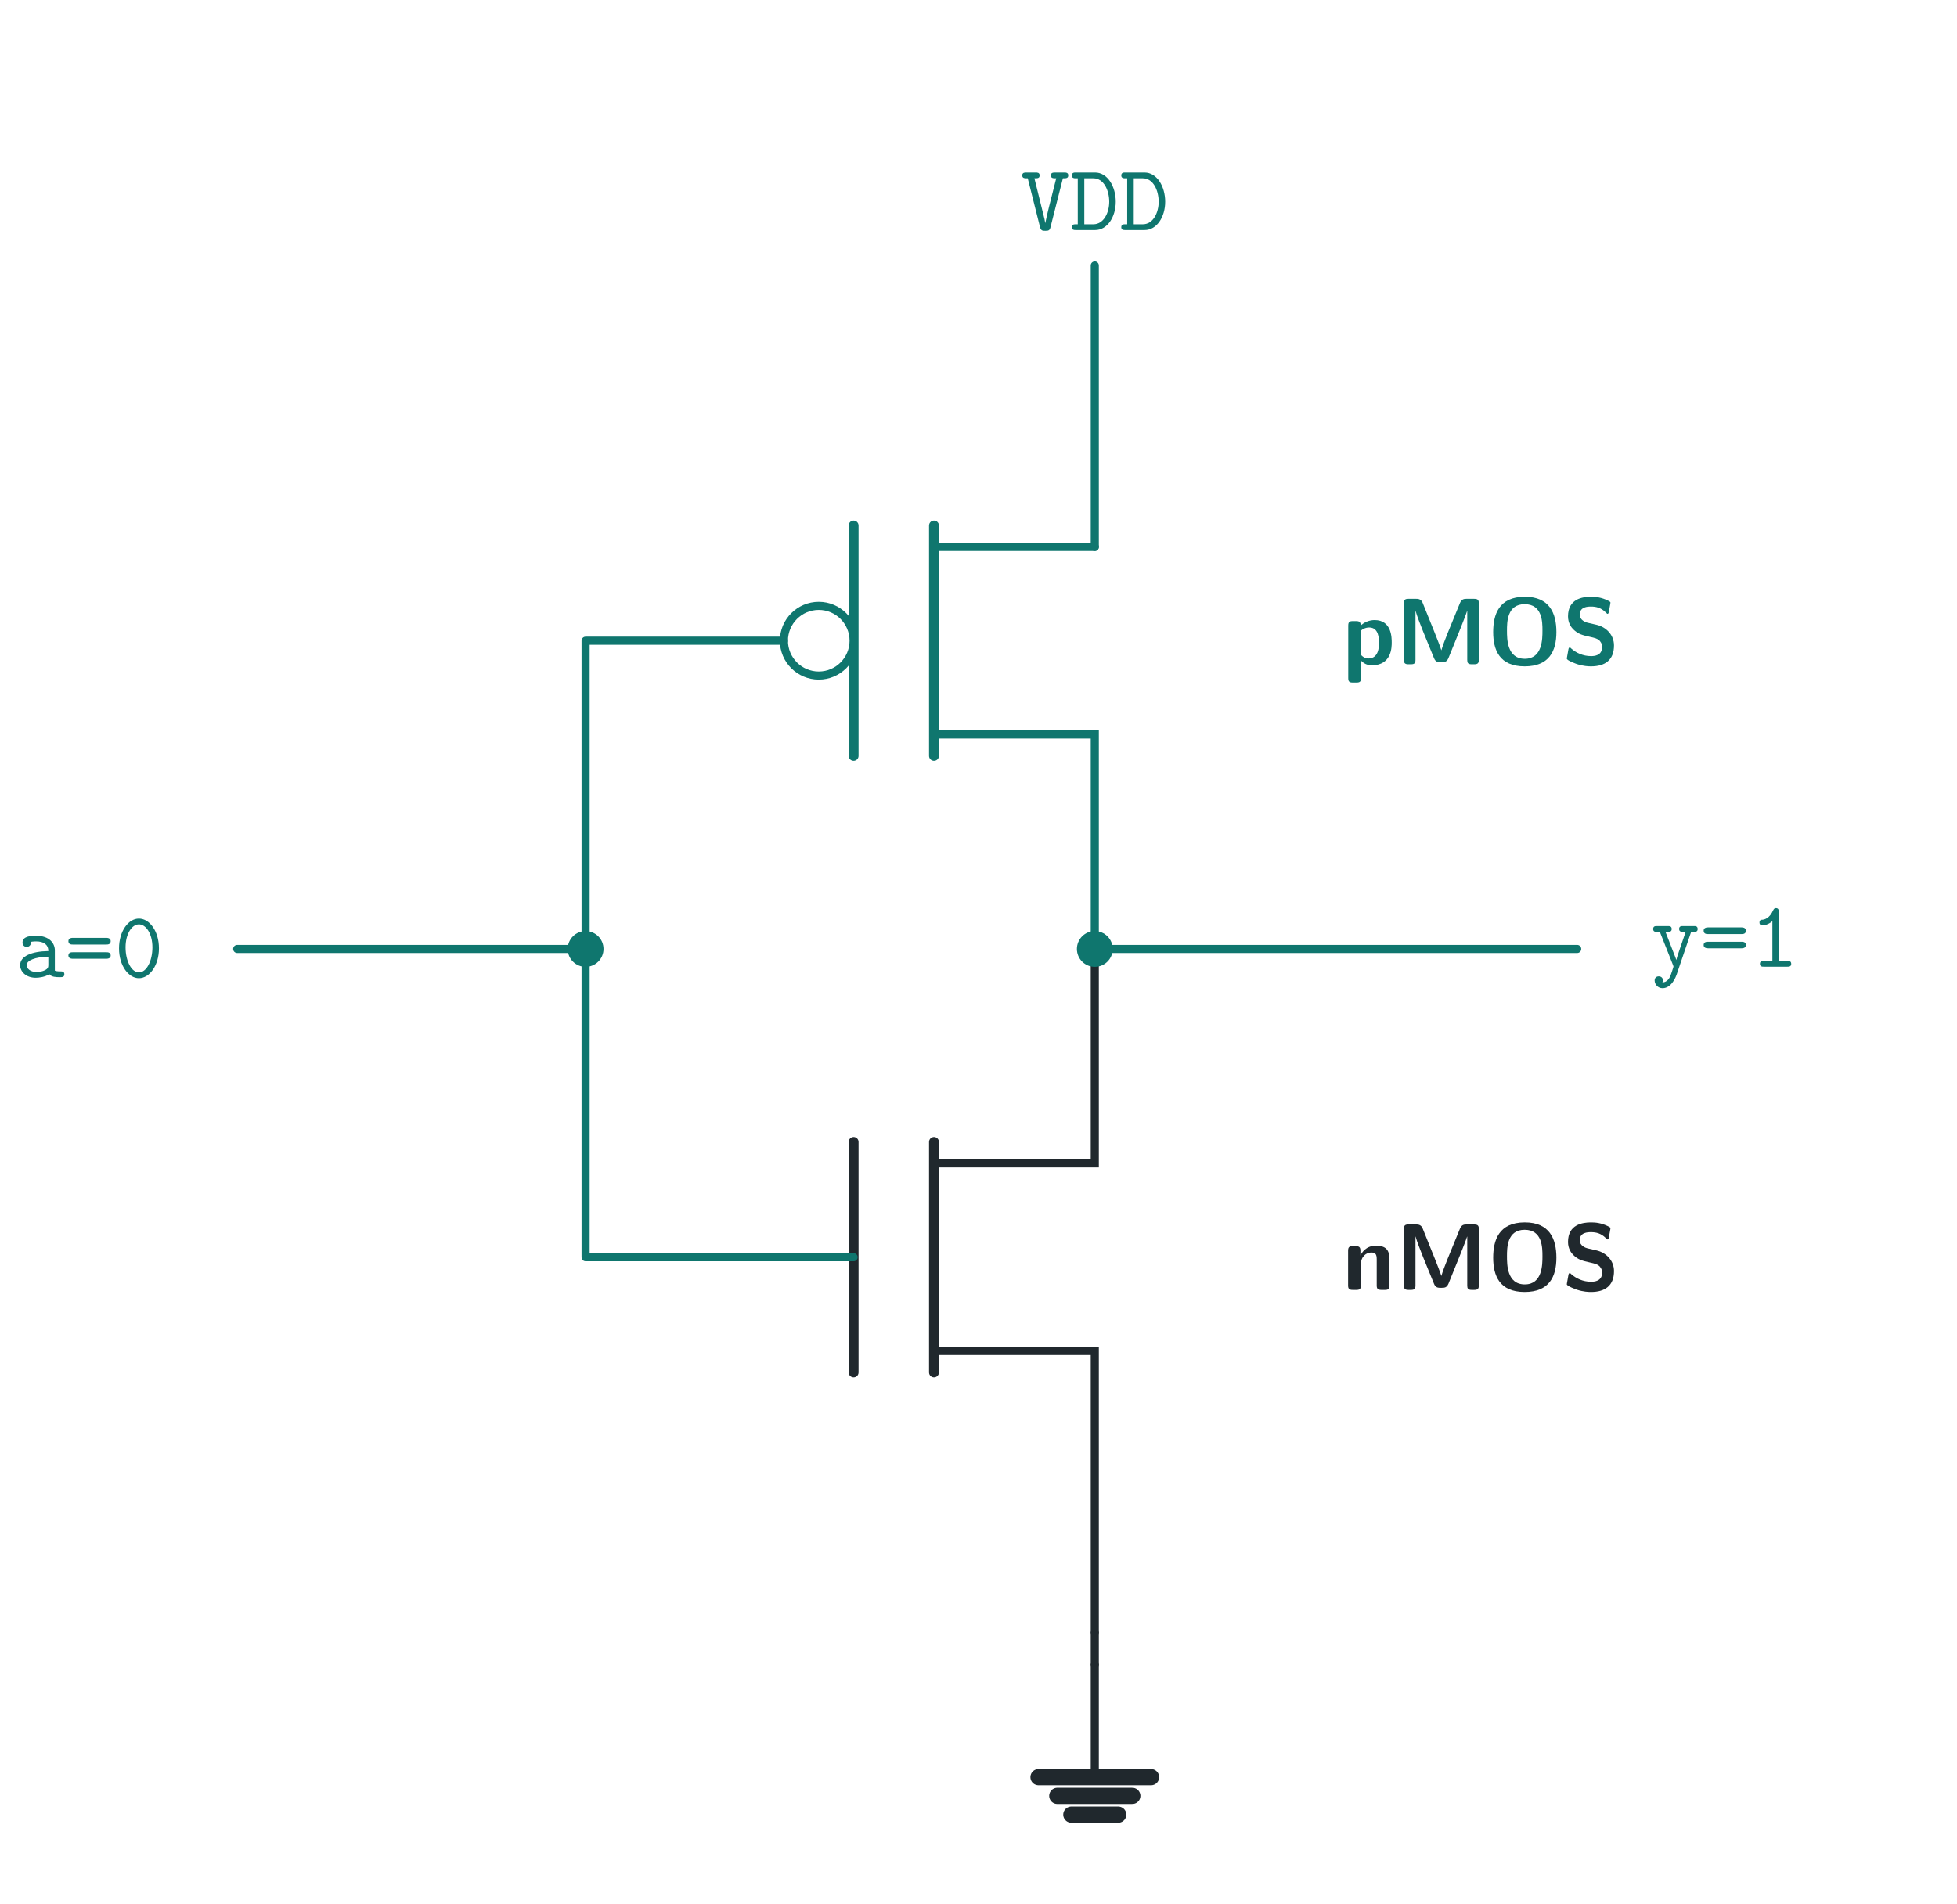
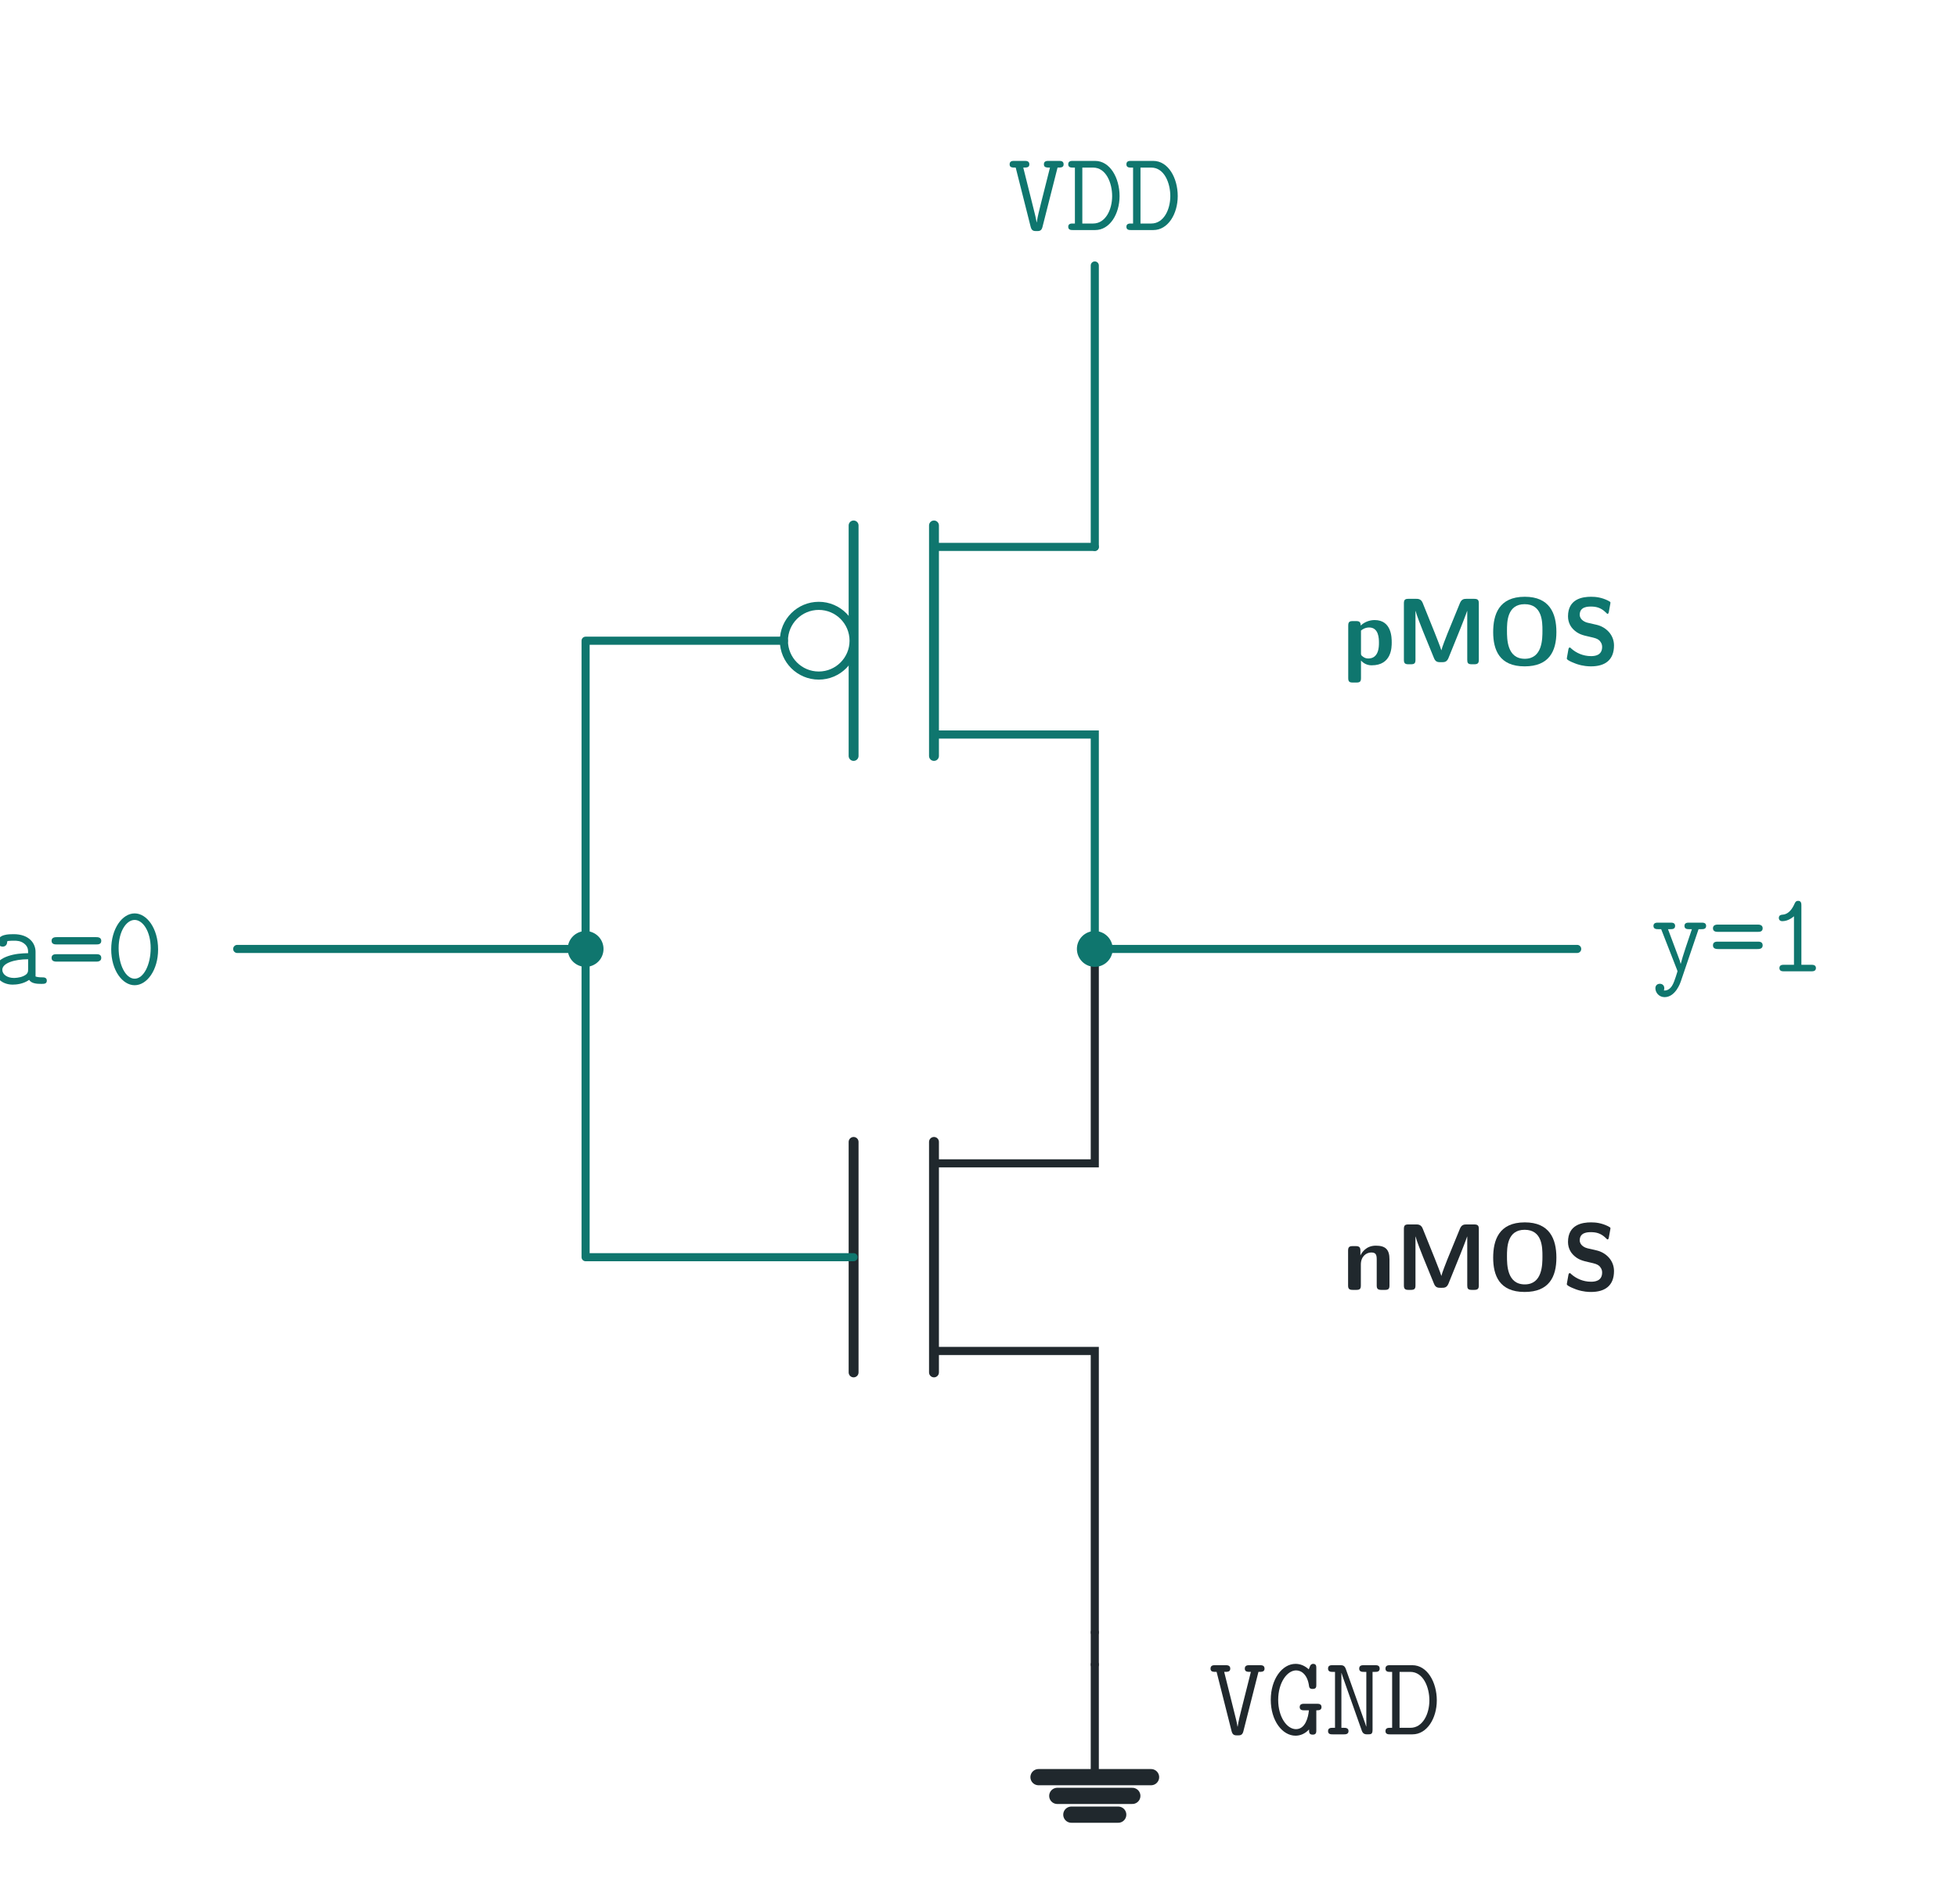
<svg xmlns="http://www.w3.org/2000/svg" xmlns:xlink="http://www.w3.org/1999/xlink" width="206.087pt" height="200.418pt" viewBox="0 0 206.087 200.418">
  <defs>
    <g>
      <g id="glyph-0-0">
-         <path d="M 5.016 -5.766 C 5.016 -6.062 4.766 -6.062 4.609 -6.062 L 3.609 -6.062 C 3.453 -6.062 3.188 -6.062 3.188 -5.766 C 3.188 -5.453 3.406 -5.453 3.75 -5.453 L 2.984 -2.422 C 2.859 -1.891 2.672 -1.141 2.594 -0.719 C 2.547 -1.062 2.5 -1.234 2.406 -1.594 L 1.453 -5.453 C 1.797 -5.453 2 -5.453 2 -5.766 C 2 -6.062 1.75 -6.062 1.594 -6.062 L 0.578 -6.062 C 0.438 -6.062 0.172 -6.062 0.172 -5.766 C 0.172 -5.453 0.391 -5.453 0.75 -5.453 L 2.047 -0.297 C 2.156 0.078 2.312 0.078 2.594 0.078 C 2.875 0.078 3.062 0.078 3.141 -0.281 L 4.453 -5.453 C 4.812 -5.453 5.016 -5.453 5.016 -5.766 Z M 5.016 -5.766 " />
+         <path d="M 5.906 -6.922 C 5.906 -7.281 5.594 -7.281 5.422 -7.281 L 4.312 -7.281 C 4.141 -7.281 3.828 -7.281 3.828 -6.922 C 3.828 -6.578 4.109 -6.578 4.469 -6.578 L 3.5 -2.734 C 3.344 -2.125 3.141 -1.297 3.078 -0.812 L 3.062 -0.812 C 2.984 -1.281 2.859 -1.781 2.734 -2.266 L 1.656 -6.578 C 2.016 -6.578 2.297 -6.578 2.297 -6.922 C 2.297 -7.281 1.969 -7.281 1.812 -7.281 L 0.688 -7.281 C 0.531 -7.281 0.219 -7.281 0.219 -6.922 C 0.219 -6.578 0.484 -6.578 0.844 -6.578 L 0.859 -6.578 L 2.438 -0.328 C 2.547 0.109 2.797 0.109 3.062 0.109 C 3.328 0.109 3.562 0.109 3.672 -0.297 L 5.266 -6.578 C 5.625 -6.578 5.906 -6.578 5.906 -6.922 Z M 5.906 -6.922 " />
      </g>
      <g id="glyph-0-1">
-         <path d="M 4.812 -2.984 C 4.812 -4.578 3.953 -6.062 2.641 -6.062 L 0.594 -6.062 C 0.438 -6.062 0.188 -6.062 0.188 -5.75 C 0.188 -5.453 0.453 -5.453 0.594 -5.453 L 0.812 -5.453 L 0.812 -0.609 L 0.594 -0.609 C 0.438 -0.609 0.188 -0.609 0.188 -0.297 C 0.188 0 0.453 0 0.594 0 L 2.641 0 C 3.938 0 4.812 -1.391 4.812 -2.984 Z M 4.125 -2.984 C 4.125 -1.828 3.547 -0.609 2.453 -0.609 L 1.5 -0.609 L 1.5 -5.453 L 2.453 -5.453 C 3.578 -5.453 4.125 -4.141 4.125 -2.984 Z M 4.125 -2.984 " />
+         <path d="M 5.672 -3.578 C 5.672 -5.484 4.672 -7.281 3.094 -7.281 L 0.734 -7.281 C 0.578 -7.281 0.266 -7.281 0.266 -6.922 C 0.266 -6.578 0.578 -6.578 0.734 -6.578 L 0.969 -6.578 L 0.969 -0.688 L 0.734 -0.688 C 0.578 -0.688 0.266 -0.688 0.266 -0.344 C 0.266 0 0.578 0 0.734 0 L 3.109 0 C 4.641 0 5.672 -1.688 5.672 -3.578 Z M 4.891 -3.578 C 4.891 -2.141 4.188 -0.688 2.891 -0.688 L 1.75 -0.688 L 1.75 -6.578 L 2.875 -6.578 C 4.266 -6.578 4.891 -4.938 4.891 -3.578 Z M 4.891 -3.578 " />
      </g>
      <g id="glyph-0-2">
-         <path d="M 5.156 -0.312 C 5.156 -0.609 4.906 -0.609 4.75 -0.609 C 4.328 -0.609 4.234 -0.656 4.156 -0.688 L 4.156 -2.828 C 4.156 -3.531 3.625 -4.359 2.188 -4.359 C 1.766 -4.359 0.75 -4.359 0.75 -3.641 C 0.75 -3.344 0.969 -3.188 1.203 -3.188 C 1.344 -3.188 1.625 -3.281 1.641 -3.641 C 1.641 -3.719 1.641 -3.734 1.844 -3.75 C 1.984 -3.766 2.109 -3.766 2.203 -3.766 C 2.953 -3.766 3.469 -3.453 3.469 -2.75 C 1.719 -2.719 0.5 -2.219 0.5 -1.266 C 0.5 -0.578 1.125 0.062 2.141 0.062 C 2.5 0.062 3.109 -0.016 3.578 -0.312 C 3.797 -0.016 4.281 0 4.656 0 C 4.938 0 5.156 0 5.156 -0.312 Z M 3.469 -1.328 C 3.469 -1.094 3.469 -0.891 3.078 -0.719 C 2.734 -0.547 2.281 -0.547 2.203 -0.547 C 1.594 -0.547 1.188 -0.891 1.188 -1.266 C 1.188 -1.75 2.031 -2.125 3.469 -2.156 Z M 3.469 -1.328 " />
+         <path d="M 5.781 -2.875 C 5.781 -3.219 5.469 -3.219 5.297 -3.219 L 3.969 -3.219 C 3.797 -3.219 3.484 -3.219 3.484 -2.875 C 3.484 -2.531 3.797 -2.531 3.969 -2.531 L 4.453 -2.531 C 4.391 -1.797 4.078 -0.547 3.094 -0.547 C 2.125 -0.547 1.219 -1.844 1.219 -3.625 C 1.219 -5.469 2.172 -6.734 3.109 -6.734 C 3.672 -6.734 4.312 -6.281 4.469 -5.078 C 4.5 -4.781 4.734 -4.781 4.844 -4.781 C 5.234 -4.781 5.234 -5 5.234 -5.234 L 5.234 -6.969 C 5.234 -7.156 5.234 -7.422 4.906 -7.422 C 4.703 -7.422 4.625 -7.281 4.594 -7.234 L 4.438 -6.844 C 4.047 -7.203 3.578 -7.422 3.047 -7.422 C 1.641 -7.422 0.438 -5.812 0.438 -3.641 C 0.438 -1.438 1.656 0.141 3.047 0.141 C 3.562 0.141 4.062 -0.078 4.469 -0.516 C 4.469 -0.203 4.469 0.031 4.859 0.031 C 5.234 0.031 5.234 -0.219 5.234 -0.453 L 5.234 -2.531 C 5.484 -2.531 5.781 -2.531 5.781 -2.875 Z M 5.781 -2.875 " />
      </g>
      <g id="glyph-0-3">
-         <path d="M 4.828 -3.797 C 4.828 -4.141 4.453 -4.141 4.312 -4.141 L 0.891 -4.141 C 0.75 -4.141 0.375 -4.141 0.375 -3.797 C 0.375 -3.438 0.703 -3.438 0.828 -3.438 L 4.375 -3.438 C 4.5 -3.438 4.828 -3.438 4.828 -3.797 Z M 4.828 -2.281 C 4.828 -2.625 4.5 -2.625 4.375 -2.625 L 0.828 -2.625 C 0.703 -2.625 0.375 -2.625 0.375 -2.281 C 0.375 -1.938 0.75 -1.938 0.891 -1.938 L 4.312 -1.938 C 4.453 -1.938 4.828 -1.938 4.828 -2.281 Z M 4.828 -2.281 " />
+         <path d="M 5.781 -6.922 C 5.781 -7.281 5.484 -7.281 5.297 -7.281 L 4.109 -7.281 C 3.938 -7.281 3.625 -7.281 3.625 -6.922 C 3.625 -6.578 3.938 -6.578 4.109 -6.578 L 4.375 -6.578 L 4.375 -0.828 L 4.359 -0.828 C 4.328 -0.953 4.219 -1.266 4 -1.875 L 2.219 -6.875 C 2.078 -7.281 1.844 -7.281 1.594 -7.281 L 0.828 -7.281 C 0.641 -7.281 0.344 -7.281 0.344 -6.922 C 0.344 -6.578 0.656 -6.578 0.828 -6.578 L 1.078 -6.578 L 1.078 -0.688 L 0.828 -0.688 C 0.656 -0.688 0.344 -0.688 0.344 -0.344 C 0.344 0 0.641 0 0.828 0 L 2.016 0 C 2.172 0 2.5 0 2.5 -0.344 C 2.5 -0.688 2.172 -0.688 2.016 -0.688 L 1.75 -0.688 L 1.75 -6.453 L 1.766 -6.453 C 1.797 -6.328 1.906 -6.016 2.125 -5.406 L 3.891 -0.406 C 4.031 0 4.281 0 4.531 0 C 4.891 0 5.031 -0.031 5.031 -0.484 L 5.031 -6.578 L 5.297 -6.578 C 5.469 -6.578 5.781 -6.578 5.781 -6.922 Z M 5.781 -6.922 " />
      </g>
      <g id="glyph-0-4">
-         <path d="M 4.703 -3.031 C 4.703 -4.875 3.688 -6.172 2.594 -6.172 C 1.484 -6.172 0.5 -4.844 0.5 -3.031 C 0.5 -1.188 1.516 0.109 2.594 0.109 C 3.703 0.109 4.703 -1.219 4.703 -3.031 Z M 4.016 -3.141 C 4.016 -1.672 3.375 -0.5 2.594 -0.5 C 1.828 -0.5 1.188 -1.672 1.188 -3.141 C 1.188 -4.578 1.859 -5.562 2.594 -5.562 C 3.328 -5.562 4.016 -4.594 4.016 -3.141 Z M 4.016 -3.141 " />
+         <path d="M 6.062 -0.344 C 6.062 -0.688 5.75 -0.688 5.578 -0.688 C 5.281 -0.688 5.031 -0.719 4.875 -0.781 L 4.875 -3.375 C 4.875 -4.281 4.188 -5.234 2.578 -5.234 C 2.078 -5.234 0.922 -5.234 0.922 -4.422 C 0.922 -4.094 1.156 -3.922 1.422 -3.922 C 1.484 -3.922 1.875 -3.938 1.891 -4.438 C 1.891 -4.5 1.906 -4.516 2.156 -4.531 C 2.297 -4.547 2.453 -4.547 2.594 -4.547 C 2.875 -4.547 3.281 -4.547 3.672 -4.25 C 4.094 -3.922 4.094 -3.578 4.094 -3.234 C 3.391 -3.219 2.703 -3.172 1.969 -2.922 C 1.375 -2.719 0.609 -2.297 0.609 -1.484 C 0.609 -0.641 1.359 0.078 2.469 0.078 C 2.844 0.078 3.578 0.016 4.203 -0.422 C 4.438 -0.031 5.031 0 5.484 0 C 5.781 0 6.062 0 6.062 -0.344 Z M 4.094 -1.578 C 4.094 -1.297 4.094 -1.047 3.609 -0.828 C 3.188 -0.625 2.625 -0.625 2.594 -0.625 C 1.891 -0.625 1.375 -1 1.375 -1.484 C 1.375 -2.188 2.656 -2.594 4.094 -2.594 Z M 4.094 -1.578 " />
      </g>
      <g id="glyph-0-5">
-         <path d="M 4.953 -3.969 C 4.953 -4.281 4.719 -4.281 4.562 -4.281 L 3.406 -4.281 C 3.25 -4.281 3 -4.281 3 -3.984 C 3 -3.672 3.25 -3.672 3.406 -3.672 L 3.688 -3.672 L 2.969 -1.562 C 2.844 -1.188 2.781 -1.016 2.703 -0.703 C 2.656 -0.891 2.562 -1.094 2.484 -1.297 L 1.562 -3.672 L 1.812 -3.672 C 1.969 -3.672 2.219 -3.672 2.219 -3.969 C 2.219 -4.281 1.969 -4.281 1.812 -4.281 L 0.656 -4.281 C 0.5 -4.281 0.266 -4.281 0.266 -3.969 C 0.266 -3.672 0.5 -3.672 0.656 -3.672 L 0.969 -3.672 L 2.375 -0.125 C 2.406 -0.031 2.406 0 2.406 0 C 2.406 0 2.156 0.828 2.031 1.078 C 1.75 1.625 1.391 1.641 1.234 1.656 C 1.234 1.656 1.297 1.562 1.297 1.438 C 1.297 1.188 1.109 1.016 0.859 1.016 C 0.594 1.016 0.422 1.188 0.422 1.453 C 0.422 1.859 0.766 2.266 1.25 2.266 C 2.25 2.266 2.688 0.953 2.734 0.844 L 4.266 -3.672 L 4.562 -3.672 C 4.719 -3.672 4.953 -3.672 4.953 -3.969 Z M 4.953 -3.969 " />
+         <path d="M 5.672 -4.531 C 5.672 -4.922 5.281 -4.922 5.109 -4.922 L 1.016 -4.922 C 0.828 -4.922 0.438 -4.922 0.438 -4.531 C 0.438 -4.156 0.812 -4.156 0.953 -4.156 L 5.172 -4.156 C 5.328 -4.156 5.672 -4.156 5.672 -4.531 Z M 5.672 -2.734 C 5.672 -3.125 5.312 -3.125 5.172 -3.125 L 0.953 -3.125 C 0.797 -3.125 0.438 -3.125 0.438 -2.734 C 0.438 -2.344 0.828 -2.344 1.016 -2.344 L 5.109 -2.344 C 5.281 -2.344 5.672 -2.344 5.672 -2.734 Z M 5.672 -2.734 " />
      </g>
      <g id="glyph-0-6">
-         <path d="M 4.391 -0.297 C 4.391 -0.609 4.141 -0.609 3.984 -0.609 L 3.078 -0.609 L 3.078 -5.766 C 3.078 -5.922 3.078 -6.172 2.781 -6.172 C 2.594 -6.172 2.547 -6.047 2.484 -5.938 C 2.109 -5.094 1.594 -4.984 1.406 -4.953 C 1.25 -4.953 1.047 -4.938 1.047 -4.656 C 1.047 -4.406 1.219 -4.359 1.375 -4.359 C 1.562 -4.359 1.969 -4.422 2.406 -4.797 L 2.406 -0.609 L 1.5 -0.609 C 1.344 -0.609 1.094 -0.609 1.094 -0.297 C 1.094 0 1.344 0 1.5 0 L 3.984 0 C 4.141 0 4.391 0 4.391 -0.297 Z M 4.391 -0.297 " />
+         <path d="M 5.531 -3.625 C 5.531 -5.844 4.344 -7.422 3.062 -7.422 C 1.766 -7.422 0.594 -5.828 0.594 -3.641 C 0.594 -1.422 1.781 0.141 3.062 0.141 C 4.359 0.141 5.531 -1.453 5.531 -3.625 Z M 4.75 -3.766 C 4.75 -2 4 -0.547 3.062 -0.547 C 2.125 -0.547 1.375 -1.984 1.375 -3.766 C 1.375 -5.531 2.188 -6.734 3.062 -6.734 C 3.922 -6.734 4.75 -5.531 4.75 -3.766 Z M 4.75 -3.766 " />
+       </g>
+       <g id="glyph-0-7">
+         <path d="M 5.844 -4.781 C 5.844 -5.125 5.531 -5.125 5.359 -5.125 L 4.047 -5.125 C 3.875 -5.125 3.562 -5.125 3.562 -4.781 C 3.562 -4.438 3.875 -4.438 4.047 -4.438 L 4.344 -4.438 C 4.016 -3.469 3.328 -1.469 3.172 -0.797 L 3.156 -0.797 C 3.094 -1.062 3.047 -1.188 2.922 -1.516 L 1.828 -4.438 L 2.094 -4.438 C 2.266 -4.438 2.578 -4.438 2.578 -4.781 C 2.578 -5.125 2.266 -5.125 2.094 -5.125 L 0.781 -5.125 C 0.625 -5.125 0.297 -5.125 0.297 -4.781 C 0.297 -4.438 0.625 -4.438 0.781 -4.438 L 1.109 -4.438 L 2.781 -0.156 C 2.828 -0.031 2.828 0 2.828 0 C 2.828 0 2.516 1.062 2.328 1.391 C 2.266 1.516 1.969 2.078 1.391 2.016 C 1.406 1.969 1.438 1.906 1.438 1.781 C 1.438 1.5 1.25 1.312 0.969 1.312 C 0.672 1.312 0.5 1.516 0.5 1.781 C 0.5 2.234 0.875 2.719 1.469 2.719 C 2.625 2.719 3.141 1.172 3.172 1.078 L 5.047 -4.438 L 5.359 -4.438 C 5.531 -4.438 5.844 -4.438 5.844 -4.781 Z M 5.844 -4.781 " />
+       </g>
+       <g id="glyph-0-8">
+         <path d="M 5.156 -0.344 C 5.156 -0.688 4.828 -0.688 4.672 -0.688 L 3.625 -0.688 L 3.625 -6.922 C 3.625 -7.109 3.625 -7.422 3.281 -7.422 C 3.078 -7.422 3 -7.312 2.922 -7.156 C 2.703 -6.641 2.312 -6.016 1.672 -5.969 C 1.5 -5.953 1.25 -5.922 1.25 -5.625 C 1.25 -5.422 1.375 -5.281 1.625 -5.281 C 2.297 -5.281 2.812 -5.781 2.844 -5.797 L 2.844 -0.688 L 1.797 -0.688 C 1.625 -0.688 1.312 -0.688 1.312 -0.344 C 1.312 0 1.625 0 1.797 0 L 4.672 0 C 4.828 0 5.156 0 5.156 -0.344 Z M 5.156 -0.344 " />
      </g>
      <g id="glyph-1-0">
        <path d="M 5.188 -2.297 C 5.188 -2.781 5.188 -4.656 3.391 -4.656 C 2.812 -4.656 2.281 -4.422 1.922 -4.078 C 1.922 -4.438 1.781 -4.547 1.453 -4.547 L 1.078 -4.547 C 0.719 -4.547 0.609 -4.438 0.609 -4.062 L 0.609 1.453 C 0.609 1.812 0.719 1.922 1.078 1.922 L 1.484 1.922 C 1.859 1.922 1.953 1.797 1.953 1.453 L 1.953 -0.391 C 2.406 0.109 2.953 0.109 3.078 0.109 C 5.188 0.109 5.188 -1.797 5.188 -2.297 Z M 3.844 -2.266 C 3.844 -1.875 3.844 -0.609 2.719 -0.609 C 2.484 -0.609 2.312 -0.688 2.188 -0.781 C 1.953 -0.938 1.953 -0.984 1.953 -1.172 L 1.953 -3.547 C 2.062 -3.656 2.391 -3.875 2.812 -3.875 C 3.828 -3.875 3.844 -2.703 3.844 -2.266 Z M 3.844 -2.266 " />
      </g>
      <g id="glyph-1-1">
        <path d="M 8.797 -0.469 L 8.797 -6.406 C 8.797 -6.734 8.719 -6.891 8.312 -6.891 L 7.484 -6.891 C 7.234 -6.891 6.984 -6.859 6.812 -6.453 L 5.5 -3.25 C 5.297 -2.734 4.938 -1.828 4.859 -1.484 L 4.844 -1.484 C 4.75 -1.828 4.344 -2.812 4.141 -3.344 L 2.875 -6.484 C 2.703 -6.891 2.375 -6.891 2.203 -6.891 L 1.375 -6.891 C 1.016 -6.891 0.906 -6.781 0.906 -6.406 L 0.906 -0.469 C 0.906 -0.125 1.016 0 1.375 0 L 1.641 0 C 2.031 0 2.125 -0.125 2.125 -0.469 L 2.125 -5.609 L 2.141 -5.609 C 2.25 -5.156 2.688 -4.062 2.922 -3.469 L 4.078 -0.641 C 4.25 -0.219 4.5 -0.219 4.828 -0.219 C 5.172 -0.219 5.406 -0.219 5.594 -0.641 L 6.859 -3.766 C 6.953 -4 7.484 -5.344 7.562 -5.609 L 7.578 -5.609 L 7.578 -0.469 C 7.578 -0.156 7.641 0 8.047 0 L 8.312 0 C 8.688 0 8.797 -0.125 8.797 -0.469 Z M 8.797 -0.469 " />
      </g>
      <g id="glyph-1-2">
        <path d="M 7.266 -3.391 C 7.266 -5.391 6.531 -7.109 3.938 -7.109 C 1.188 -7.109 0.609 -5.203 0.609 -3.391 C 0.609 -1.531 1.25 0.219 3.922 0.219 C 6.484 0.219 7.266 -1.359 7.266 -3.391 Z M 5.797 -3.547 C 5.797 -2.672 5.797 -0.578 3.938 -0.578 C 2.062 -0.578 2.062 -2.656 2.062 -3.547 C 2.062 -4.422 2.062 -6.328 3.922 -6.328 C 5.797 -6.328 5.797 -4.438 5.797 -3.547 Z M 5.797 -3.547 " />
      </g>
      <g id="glyph-1-3">
        <path d="M 5.453 -1.984 C 5.453 -3.094 4.625 -3.922 3.625 -4.156 L 2.672 -4.375 C 2.453 -4.422 1.844 -4.656 1.844 -5.219 C 1.844 -6.062 2.688 -6.078 3.031 -6.078 C 3.578 -6.078 4.078 -5.953 4.562 -5.484 C 4.719 -5.328 4.734 -5.312 4.766 -5.312 C 4.828 -5.312 4.875 -5.344 4.906 -5.5 L 5.062 -6.359 C 5.078 -6.438 5.078 -6.453 5.078 -6.484 C 5.078 -6.562 5.062 -6.578 4.828 -6.703 C 4.125 -7.047 3.531 -7.109 3.031 -7.109 C 2.141 -7.109 0.609 -6.891 0.609 -5.047 C 0.609 -4.328 0.969 -3.875 1.156 -3.688 C 1.672 -3.172 2.141 -3.062 2.906 -2.891 C 3.469 -2.766 3.688 -2.703 3.906 -2.516 C 4 -2.406 4.203 -2.203 4.203 -1.828 C 4.203 -0.891 3.359 -0.859 3.031 -0.859 C 2.188 -0.859 1.469 -1.203 0.969 -1.641 C 0.859 -1.766 0.828 -1.766 0.797 -1.766 C 0.734 -1.766 0.688 -1.734 0.656 -1.594 L 0.5 -0.719 C 0.484 -0.641 0.484 -0.625 0.484 -0.594 C 0.484 -0.391 1.516 -0.031 1.562 -0.016 C 2.234 0.203 2.766 0.219 3.031 0.219 C 4.516 0.219 5.453 -0.453 5.453 -1.984 Z M 5.453 -1.984 " />
      </g>
      <g id="glyph-1-4">
        <path d="M 4.953 -0.469 L 4.953 -3.219 C 4.953 -4.25 4.531 -4.656 3.516 -4.656 C 2.469 -4.656 2.031 -3.906 1.891 -3.625 L 1.891 -4.125 C 1.891 -4.438 1.812 -4.609 1.406 -4.609 L 1.078 -4.609 C 0.719 -4.609 0.594 -4.5 0.594 -4.125 L 0.594 -0.469 C 0.594 -0.125 0.703 0 1.078 0 L 1.469 0 C 1.844 0 1.938 -0.125 1.938 -0.469 L 1.938 -2.672 C 1.938 -3.531 2.516 -3.938 3.031 -3.938 C 3.516 -3.938 3.609 -3.703 3.609 -3.203 L 3.609 -0.469 C 3.609 -0.156 3.688 0 4.094 0 L 4.484 0 C 4.859 0 4.953 -0.125 4.953 -0.469 Z M 4.953 -0.469 " />
      </g>
    </g>
  </defs>
  <path fill="none" stroke-width="0.857" stroke-linecap="round" stroke-linejoin="miter" stroke="rgb(5.881%, 46.274%, 43.137%)" stroke-opacity="1" stroke-miterlimit="10" d="M 114.804 141.734 L 114.804 171.498 " transform="matrix(0.995589, 0, 0, -0.995589, 0.991607, 198.6947)" />
  <g fill="rgb(5.881%, 46.274%, 43.137%)" fill-opacity="1">
-     <use xlink:href="#glyph-0-0" x="107.478" y="24.223" />
-     <use xlink:href="#glyph-0-1" x="112.685" y="24.223" />
-     <use xlink:href="#glyph-0-1" x="117.892" y="24.223" />
+     <use xlink:href="#glyph-0-0" x="106.102" y="24.223" />
+     <use xlink:href="#glyph-0-1" x="112.227" y="24.223" />
+     <use xlink:href="#glyph-0-1" x="118.352" y="24.223" />
  </g>
  <path fill="none" stroke-width="0.857" stroke-linecap="round" stroke-linejoin="miter" stroke="rgb(5.881%, 46.274%, 43.137%)" stroke-opacity="1" stroke-miterlimit="10" d="M 97.795 141.734 L 114.804 141.734 M 97.795 121.892 L 114.804 121.892 L 114.804 99.214 " transform="matrix(0.995589, 0, 0, -0.995589, 0.991607, 198.6947)" />
  <path fill="none" stroke-width="1.046" stroke-linecap="round" stroke-linejoin="miter" stroke="rgb(5.881%, 46.274%, 43.137%)" stroke-opacity="1" stroke-miterlimit="10" d="M 97.795 119.625 L 97.795 144.002 M 89.293 119.625 L 89.293 144.002 " transform="matrix(0.995589, 0, 0, -0.995589, 0.991607, 198.6947)" />
  <path fill-rule="nonzero" fill="rgb(100%, 100%, 100%)" fill-opacity="1" stroke-width="0.857" stroke-linecap="butt" stroke-linejoin="miter" stroke="rgb(5.881%, 46.274%, 43.137%)" stroke-opacity="1" stroke-miterlimit="10" d="M 89.293 131.811 C 89.293 133.848 87.641 135.499 85.609 135.499 C 83.572 135.499 81.92 133.848 81.92 131.811 C 81.92 129.779 83.572 128.127 85.609 128.127 C 87.641 128.127 89.293 129.779 89.293 131.811 Z M 89.293 131.811 " transform="matrix(0.995589, 0, 0, -0.995589, 0.991607, 198.6947)" />
  <path fill="none" stroke-width="0.857" stroke-linecap="round" stroke-linejoin="miter" stroke="rgb(12.549%, 15.685%, 17.647%)" stroke-opacity="1" stroke-miterlimit="10" d="M 114.804 99.214 L 114.804 76.536 L 97.795 76.536 M 97.795 56.695 L 114.804 56.695 L 114.804 26.931 " transform="matrix(0.995589, 0, 0, -0.995589, 0.991607, 198.6947)" />
  <path fill="none" stroke-width="1.046" stroke-linecap="round" stroke-linejoin="miter" stroke="rgb(12.549%, 15.685%, 17.647%)" stroke-opacity="1" stroke-miterlimit="10" d="M 97.795 54.427 L 97.795 78.804 M 89.293 54.427 L 89.293 78.804 " transform="matrix(0.995589, 0, 0, -0.995589, 0.991607, 198.6947)" />
  <path fill="none" stroke-width="0.857" stroke-linecap="round" stroke-linejoin="miter" stroke="rgb(12.549%, 15.685%, 17.647%)" stroke-opacity="1" stroke-miterlimit="10" d="M 114.804 26.931 L 114.804 23.529 " transform="matrix(0.995589, 0, 0, -0.995589, 0.991607, 198.6947)" />
  <path fill="none" stroke-width="0.857" stroke-linecap="round" stroke-linejoin="miter" stroke="rgb(12.549%, 15.685%, 17.647%)" stroke-opacity="1" stroke-miterlimit="10" d="M 114.804 23.529 L 114.804 11.621 " transform="matrix(0.995589, 0, 0, -0.995589, 0.991607, 198.6947)" />
  <path fill="none" stroke-width="1.714" stroke-linecap="round" stroke-linejoin="miter" stroke="rgb(12.549%, 15.685%, 17.647%)" stroke-opacity="1" stroke-miterlimit="10" d="M 108.852 11.621 L 120.756 11.621 M 110.837 9.64 L 118.774 9.64 M 112.324 7.654 L 117.283 7.654 " transform="matrix(0.995589, 0, 0, -0.995589, 0.991607, 198.6947)" />
+   <g fill="rgb(12.549%, 15.685%, 17.647%)" fill-opacity="1">
+     <use xlink:href="#glyph-0-0" x="127.259" y="182.618" />
+     <use xlink:href="#glyph-0-2" x="133.384" y="182.618" />
+     <use xlink:href="#glyph-0-3" x="139.509" y="182.618" />
+     <use xlink:href="#glyph-0-1" x="145.634" y="182.618" />
+   </g>
  <path fill="none" stroke-width="0.857" stroke-linecap="round" stroke-linejoin="round" stroke="rgb(5.881%, 46.274%, 43.137%)" stroke-opacity="1" stroke-miterlimit="10" d="M 24.095 99.214 L 60.945 99.214 L 60.945 131.811 L 81.92 131.811 " transform="matrix(0.995589, 0, 0, -0.995589, 0.991607, 198.6947)" />
  <path fill="none" stroke-width="0.857" stroke-linecap="round" stroke-linejoin="round" stroke="rgb(5.881%, 46.274%, 43.137%)" stroke-opacity="1" stroke-miterlimit="10" d="M 60.945 99.214 L 60.945 66.613 L 89.293 66.613 " transform="matrix(0.995589, 0, 0, -0.995589, 0.991607, 198.6947)" />
  <path fill-rule="nonzero" fill="rgb(5.881%, 46.274%, 43.137%)" fill-opacity="1" d="M 63.555 99.918 C 63.555 98.879 62.711 98.035 61.668 98.035 C 60.629 98.035 59.785 98.879 59.785 99.918 C 59.785 100.961 60.629 101.805 61.668 101.805 C 62.711 101.805 63.555 100.961 63.555 99.918 Z M 63.555 99.918 " />
  <path fill="none" stroke-width="0.857" stroke-linecap="round" stroke-linejoin="miter" stroke="rgb(5.881%, 46.274%, 43.137%)" stroke-opacity="1" stroke-miterlimit="10" d="M 114.804 99.214 L 165.83 99.214 " transform="matrix(0.995589, 0, 0, -0.995589, 0.991607, 198.6947)" />
  <path fill-rule="nonzero" fill="rgb(5.881%, 46.274%, 43.137%)" fill-opacity="1" d="M 117.176 99.918 C 117.176 98.879 116.332 98.035 115.289 98.035 C 114.25 98.035 113.406 98.879 113.406 99.918 C 113.406 100.961 114.25 101.805 115.289 101.805 C 116.332 101.805 117.176 100.961 117.176 99.918 Z M 117.176 99.918 " />
  <g fill="rgb(5.881%, 46.274%, 43.137%)" fill-opacity="1">
-     <use xlink:href="#glyph-0-2" x="1.621" y="102.89" />
-     <use xlink:href="#glyph-0-3" x="6.828" y="102.89" />
-     <use xlink:href="#glyph-0-4" x="12.035" y="102.89" />
+     <use xlink:href="#glyph-0-4" x="-1.132" y="103.598" />
+     <use xlink:href="#glyph-0-5" x="4.993" y="103.598" />
+     <use xlink:href="#glyph-0-6" x="11.118" y="103.598" />
  </g>
  <g fill="rgb(5.881%, 46.274%, 43.137%)" fill-opacity="1">
-     <use xlink:href="#glyph-0-5" x="173.825" y="101.788" />
-     <use xlink:href="#glyph-0-3" x="179.032" y="101.788" />
-     <use xlink:href="#glyph-0-6" x="184.24" y="101.788" />
+     <use xlink:href="#glyph-0-7" x="173.825" y="102.275" />
+     <use xlink:href="#glyph-0-5" x="179.95" y="102.275" />
+     <use xlink:href="#glyph-0-8" x="186.075" y="102.275" />
  </g>
  <g fill="rgb(5.881%, 46.274%, 43.137%)" fill-opacity="1">
    <use xlink:href="#glyph-1-0" x="141.37" y="69.945" />
    <use xlink:href="#glyph-1-1" x="146.935" y="69.945" />
    <use xlink:href="#glyph-1-2" x="156.634" y="69.945" />
    <use xlink:href="#glyph-1-3" x="164.514" y="69.945" />
  </g>
  <g fill="rgb(12.549%, 15.685%, 17.647%)" fill-opacity="1">
    <use xlink:href="#glyph-1-4" x="141.37" y="135.818" />
    <use xlink:href="#glyph-1-1" x="146.935" y="135.818" />
    <use xlink:href="#glyph-1-2" x="156.634" y="135.818" />
    <use xlink:href="#glyph-1-3" x="164.514" y="135.818" />
  </g>
</svg>
